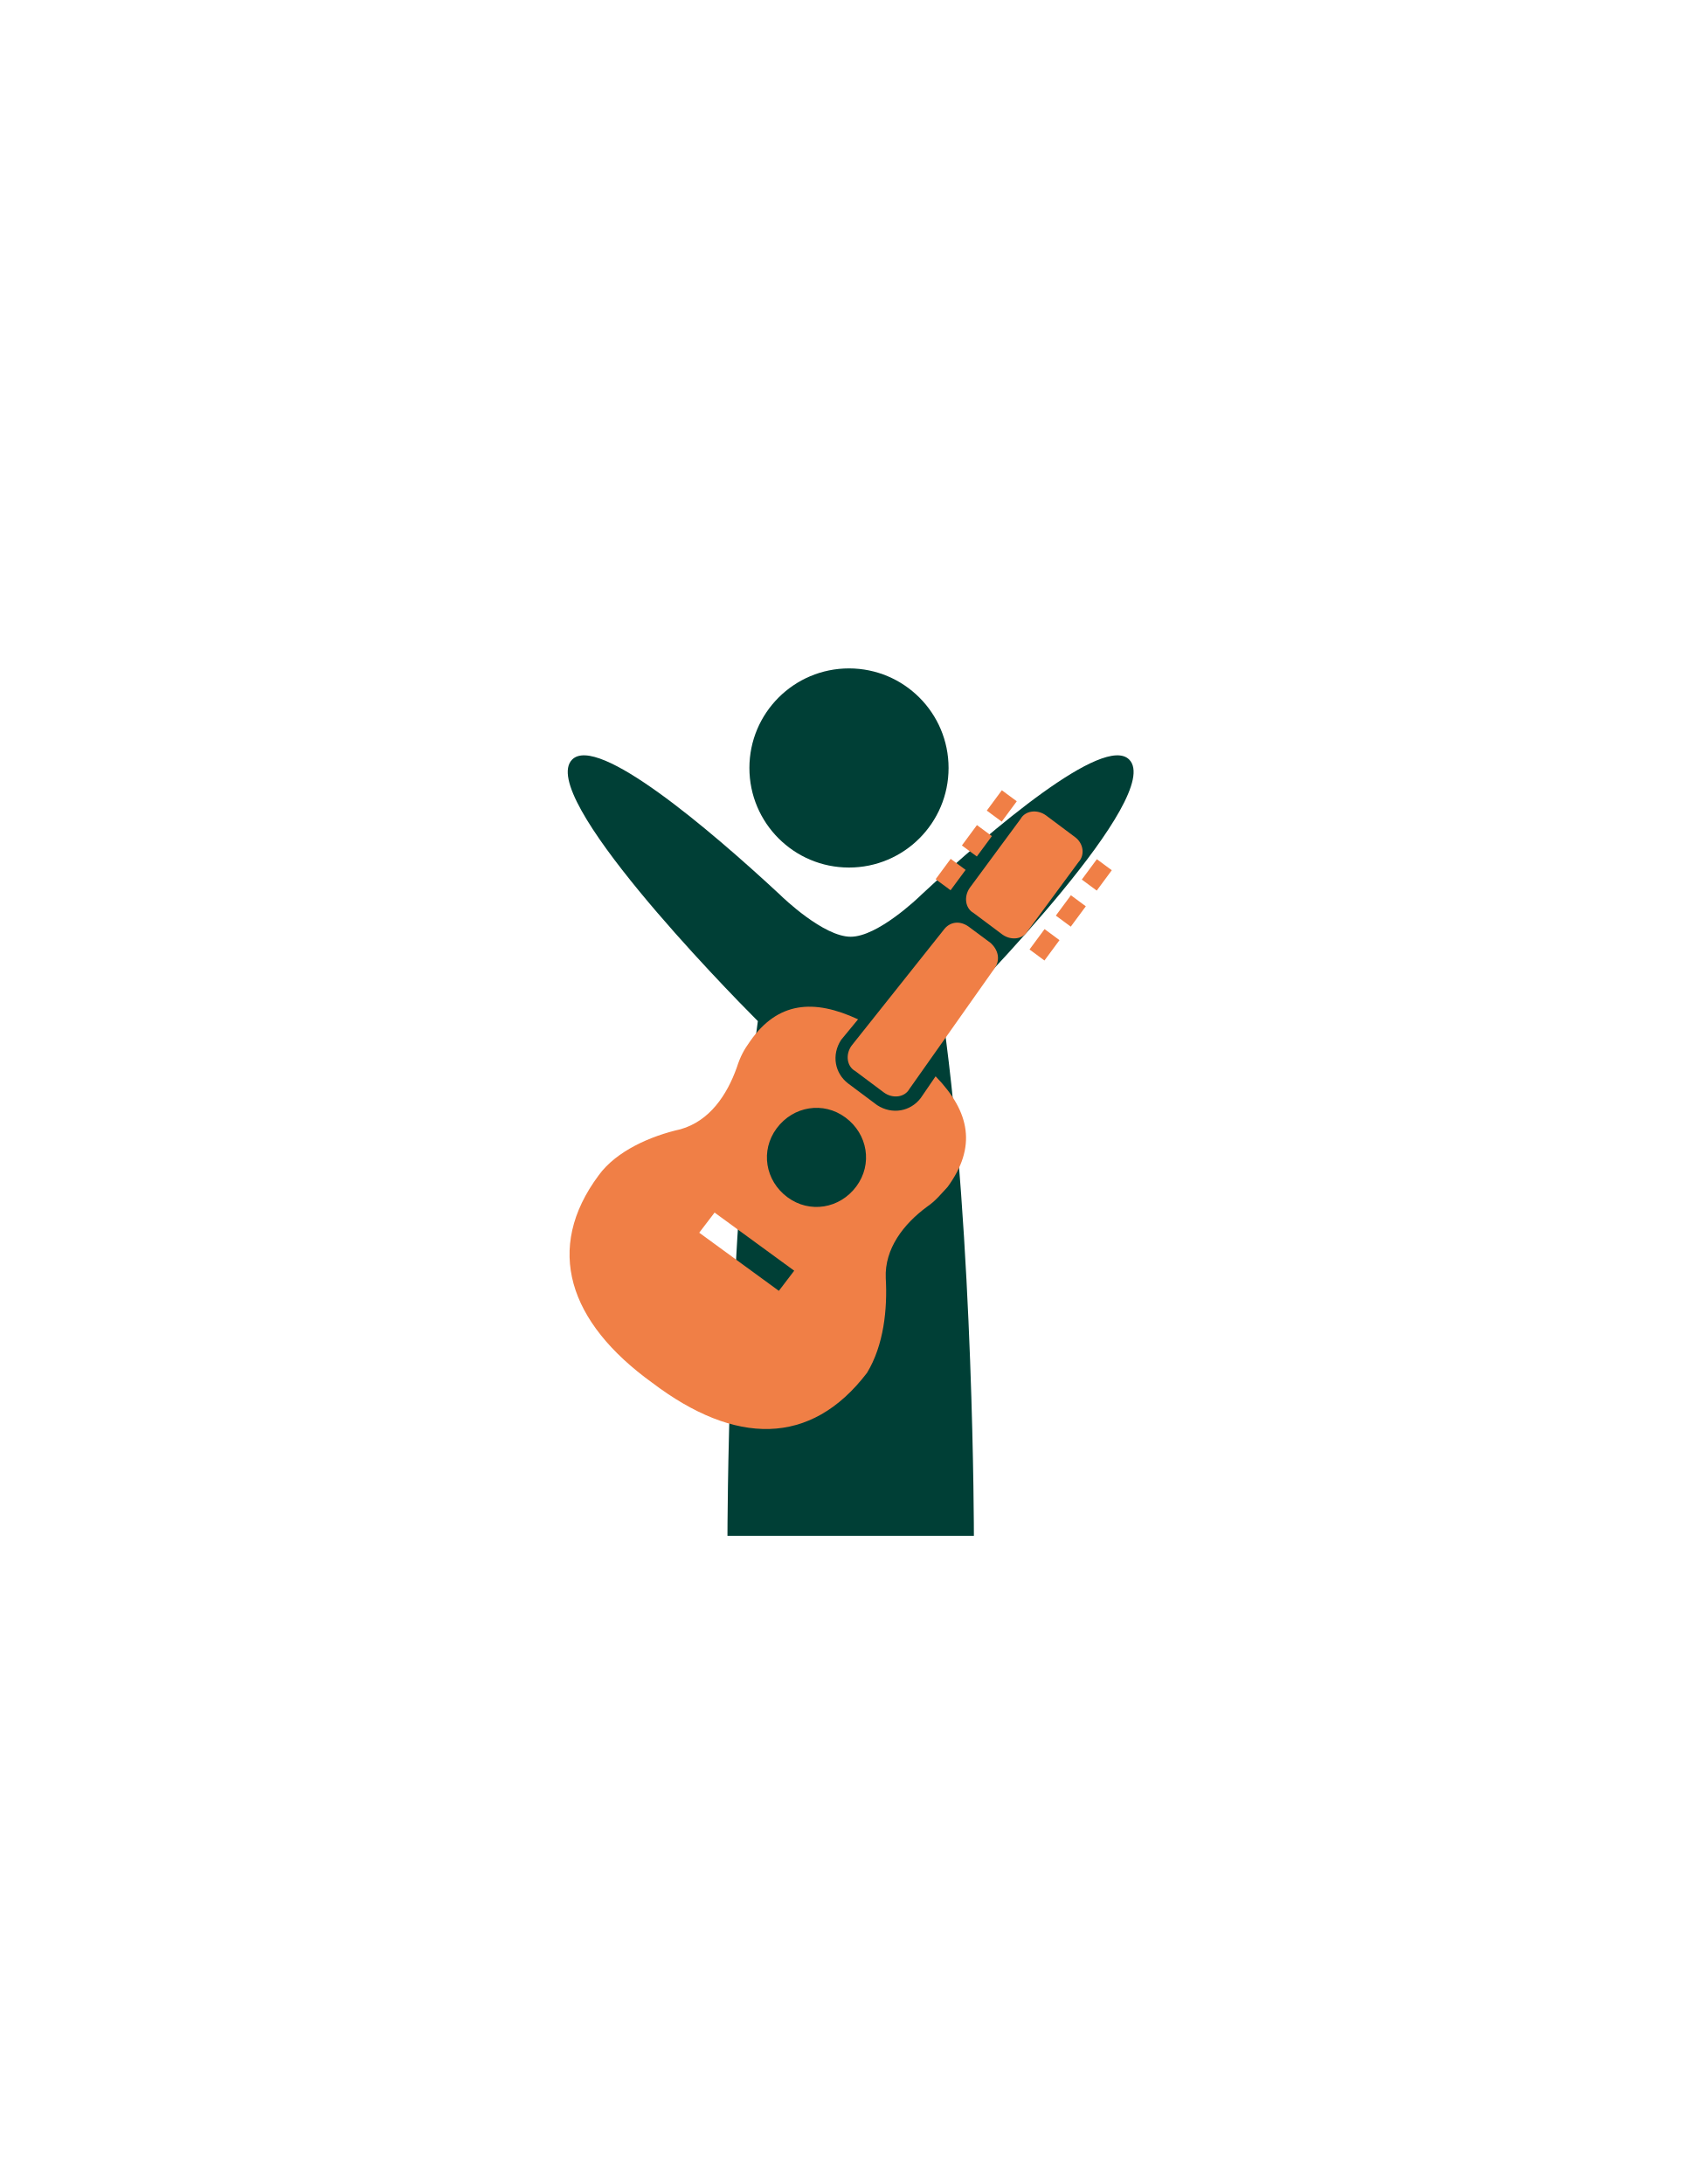
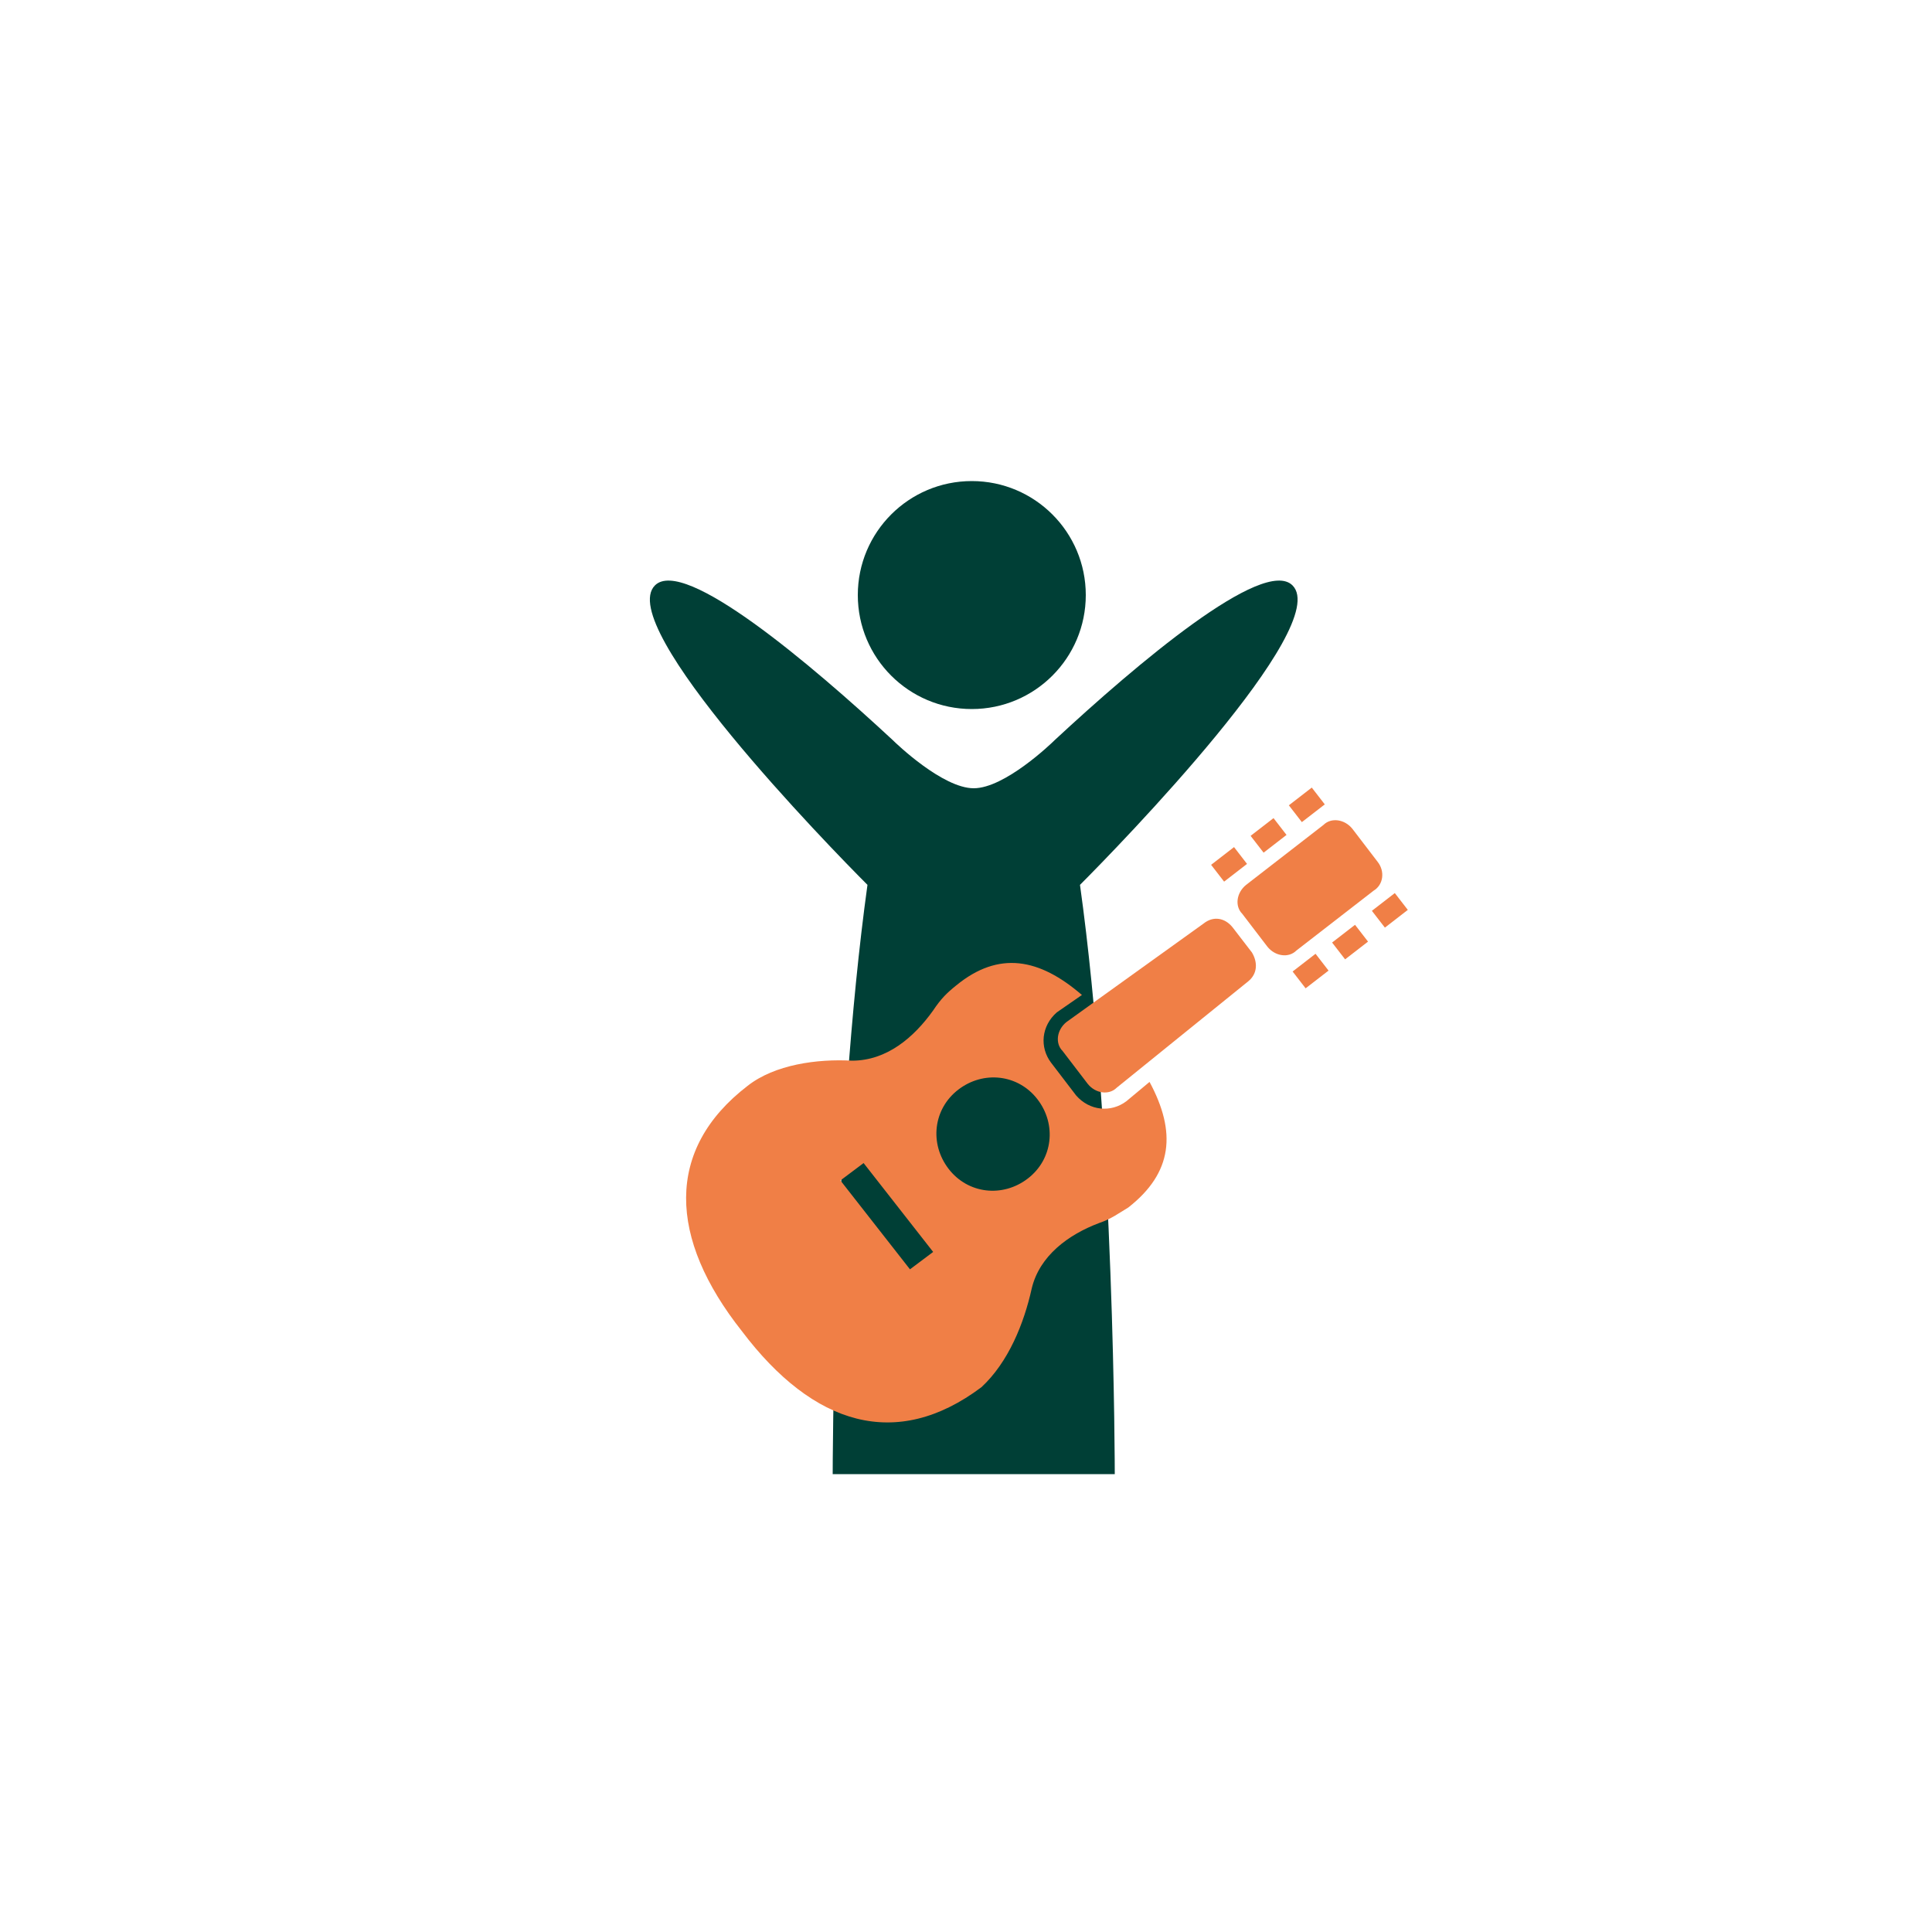
- <svg xmlns="http://www.w3.org/2000/svg" version="1.1" id="Layer_1" x="0px" y="0px" width="612px" height="792px" viewBox="0 0 612 792" enable-background="new 0 0 612 792" xml:space="preserve">
+ <svg xmlns="http://www.w3.org/2000/svg" version="1.1" id="Layer_1" x="0px" y="0px" viewBox="0 0 100 100" style="enable-background:new 0 0 100 100;" xml:space="preserve">
+   <style type="text/css">
+ 	.st0{fill:#DEDD0B;}
+ 	.st1{fill:#003F36;}
+ 	.st2{fill:#F07F46;}
+ </style>
  <g>
-     <path fill="#DEDD0B" d="M-296.82,453.528l-0.612,0.611c-1.836,5.509-5.508,8.568-11.628,8.568c-1.224,0-2.448,0-3.06,0   c0-12.852,0-25.092,0-37.944c2.448,0,4.896,0.612,7.344,0.612c0.612-21.42-7.344-39.168-25.092-51.408   c-19.584-12.852-41.004-14.076-61.2-1.836c-20.196,11.628-28.764,29.988-28.152,53.244c2.448,0,4.896-0.612,7.344-0.612   c0,12.853,0,25.704,0,37.944c-4.896,0.612-9.792,0-12.852-4.284c-1.836-1.836-2.448-4.284-2.448-7.344c0-10.404,0-21.42,0-31.824   c0.612-18.972,7.956-34.272,22.032-46.512c9.792-8.568,21.42-14.076,34.272-15.3c18.972-2.448,36.108,2.448,50.796,14.688   c11.016,9.18,18.36,21.42,21.42,36.108c0.612,2.448,0.612,5.508,1.224,7.956v0.611C-296.82,428.436-296.82,441.288-296.82,453.528z   " />
-     <path fill="#DEDD0B" d="M-389.232,443.736c0,7.344,0,14.688,0,22.031c0,3.061-1.224,4.896-4.284,4.284c-1.836,0-4.284,0-6.12-0.611   c-3.06-1.225-4.284-3.673-4.284-7.345c0-9.792,0-18.972,0-28.764c0-3.061,0-5.508,0-8.568c0-4.896,3.06-7.956,7.956-7.956   c1.224,0,1.836,0,3.06,0c2.448,0,4.284,1.836,4.284,4.284C-389.232,428.436-389.232,436.392-389.232,443.736z" />
-     <path fill="#DEDD0B" d="M-335.376,443.736c0-7.345,0-14.688,0-22.032c0-3.061,1.224-4.284,4.284-4.284c1.224,0,1.836,0,3.06,0   c4.284,0,7.344,3.061,7.344,7.344c0,12.853,0,25.704,0,37.944c0,4.284-3.06,7.344-7.344,7.344c-1.224,0-2.448,0-3.672,0   c-2.448,0-4.284-1.836-4.284-4.284C-335.376,458.424-335.376,451.08-335.376,443.736z" />
+     <path class="st0" d="M-48.5,59.4c0,0-0.1,0.1-0.1,0.1c-0.3,0.9-0.9,1.4-1.9,1.4c-0.2,0-0.4,0-0.5,0c0-2.1,0-4.1,0-6.2   c0.4,0,0.8,0.1,1.2,0.1c0.1-3.5-1.2-6.4-4.1-8.4c-3.2-2.1-6.7-2.3-10-0.3c-3.3,1.9-4.7,4.9-4.6,8.7c0.4,0,0.8-0.1,1.2-0.1   c0,2.1,0,4.2,0,6.2c-0.8,0.1-1.6,0-2.1-0.7c-0.3-0.3-0.4-0.7-0.4-1.2c0-1.7,0-3.5,0-5.2c0.1-3.1,1.3-5.6,3.6-7.6   c1.6-1.4,3.5-2.3,5.6-2.5c3.1-0.4,5.9,0.4,8.3,2.4c1.8,1.5,3,3.5,3.5,5.9c0.1,0.4,0.1,0.9,0.2,1.3c0,0,0,0.1,0,0.1   C-48.5,55.3-48.5,57.4-48.5,59.4z" />
+     <path class="st0" d="M-63.6,57.8c0,1.2,0,2.4,0,3.6c0,0.5-0.2,0.8-0.7,0.7c-0.3,0-0.7,0-1-0.1c-0.5-0.2-0.7-0.6-0.7-1.2   c0-1.6,0-3.1,0-4.7c0-0.5,0-0.9,0-1.4c0-0.8,0.5-1.3,1.3-1.3c0.2,0,0.3,0,0.5,0c0.4,0,0.7,0.3,0.7,0.7   C-63.6,55.3-63.6,56.6-63.6,57.8z" />
+     <path class="st0" d="M-54.8,57.8c0-1.2,0-2.4,0-3.6c0-0.5,0.2-0.7,0.7-0.7c0.2,0,0.3,0,0.5,0c0.7,0,1.2,0.5,1.2,1.2   c0,2.1,0,4.2,0,6.2c0,0.7-0.5,1.2-1.2,1.2c-0.2,0-0.4,0-0.6,0c-0.4,0-0.7-0.3-0.7-0.7C-54.8,60.2-54.8,59-54.8,57.8z" />
  </g>
  <g>
-     <path fill="#003F36" d="M409.428,275.436c-9.18-9.18-49.571,25.092-75.275,48.96c-1.225,1.224-15.912,15.3-25.704,15.3   c-9.792,0-24.48-14.076-25.704-15.3c-25.704-23.868-66.096-58.14-75.276-48.96c-12.852,12.852,55.08,82.62,67.32,94.86   c-11.016,79.561-11.016,186.66-11.016,186.66h44.676h44.676c0,0,0-107.712-11.016-186.66   C354.348,358.056,422.28,288.288,409.428,275.436z" />
+     <path class="st1" d="M66.9,30.3c-1.5-1.5-8.1,4.1-12.3,8c-0.2,0.2-2.6,2.5-4.2,2.5s-4-2.3-4.2-2.5c-4.2-3.9-10.8-9.5-12.3-8   c-2.1,2.1,9,13.5,11,15.5c-1.8,13-1.8,30.5-1.8,30.5h7.3h7.3c0,0,0-17.6-1.8-30.5C57.9,43.8,69,32.4,66.9,30.3z" />
  </g>
-   <circle fill="#003F36" cx="307.836" cy="278.496" r="36.108" />
+   <circle class="st1" cx="50.3" cy="30.8" r="5.9" />
  <g>
    <g>
      <g>
-         <path fill="#F07F46" d="M389.709,303.496l-10.49-7.842c-3.189-2.276-7.477-1.698-9.164,1.324l-18.383,24.926     c-2.277,3.189-1.699,7.479,1.323,9.166l10.49,7.843c3.19,2.276,7.479,1.697,9.167-1.325l18.382-24.926     C393.478,310.062,392.899,305.773,389.709,303.496z" />
+         <path class="st2" d="M71.3,44.6L70,42.9c-0.4-0.5-1.1-0.6-1.5-0.2l-4,3.1c-0.5,0.4-0.6,1.1-0.2,1.5l1.3,1.7     c0.4,0.5,1.1,0.6,1.5,0.2l4-3.1C71.6,45.8,71.7,45.1,71.3,44.6z" />
      </g>
    </g>
    <g>
      <g>
-         <rect x="358.665" y="288.916" transform="matrix(-0.5944 0.8042 -0.8042 -0.5944 814.2125 173.8686)" fill="#F07F46" width="9.181" height="6.732" />
+         <rect x="66.9" y="41.1" transform="matrix(0.791 -0.6118 0.6118 0.791 -11.3521 50.102)" class="st2" width="1.5" height="1.1" />
      </g>
    </g>
    <g>
      <g>
-         <rect x="349.643" y="301.527" transform="matrix(-0.5943 0.8043 -0.8043 -0.5943 809.9612 201.1913)" fill="#F07F46" width="9.181" height="6.733" />
+         <rect x="64.9" y="42.7" transform="matrix(0.791 -0.6118 0.6118 0.791 -12.729 49.1935)" class="st2" width="1.5" height="1.1" />
      </g>
    </g>
    <g>
      <g>
-         <rect x="340.109" y="313.767" transform="matrix(-0.5944 0.8042 -0.8042 -0.5944 804.6177 228.4425)" fill="#F07F46" width="9.181" height="6.732" />
+         <rect x="62.9" y="44.2" transform="matrix(0.791 -0.6118 0.6118 0.791 -14.1087 48.2832)" class="st2" width="1.5" height="1.1" />
      </g>
    </g>
    <g>
      <g>
-         <rect x="393.081" y="313.903" transform="matrix(-0.5943 0.8042 -0.8042 -0.5943 889.1746 186.0184)" fill="#F07F46" width="9.18" height="6.732" />
+         <rect x="71.2" y="46.6" transform="matrix(0.791 -0.6118 0.6118 0.791 -13.8205 53.8432)" class="st2" width="1.5" height="1.1" />
      </g>
    </g>
    <g>
      <g>
-         <rect x="383.694" y="327.008" transform="matrix(-0.5945 0.8041 -0.8041 -0.5945 884.7636 214.533)" fill="#F07F46" width="9.18" height="6.73" />
+         <rect x="69.1" y="48.2" transform="matrix(0.791 -0.6118 0.6118 0.791 -15.1975 52.9348)" class="st2" width="1.5" height="1.1" />
      </g>
    </g>
    <g>
      <g>
-         <rect x="374.161" y="339.247" transform="matrix(-0.5943 0.8043 -0.8043 -0.5943 879.3859 241.6097)" fill="#F07F46" width="9.181" height="6.732" />
+         <rect x="67.1" y="49.7" transform="matrix(0.791 -0.6118 0.6118 0.791 -16.5771 52.0245)" class="st2" width="1.5" height="1.1" />
      </g>
    </g>
    <g>
      <g>
-         <path fill="#F07F46" d="M321.172,463.485c-0.48-10.678,6.518-19.656,14.938-25.858c3.201-2.179,5.055-4.612,7.5-7.213     c10.54-14.435,8.215-27.134-4.367-40.109l-5.396,7.891c-3.71,4.866-10.354,6.114-15.811,2.57l-10.49-7.842     c-4.868-3.71-6.114-10.354-2.571-15.811l6.153-7.467c-16.122-7.519-29.155-6.371-39.107,7.897     c-2.276,3.189-3.542,5.457-4.897,9.656c-3.554,9.912-9.795,19.313-20.395,22.316c-10.766,2.413-23.219,7.849-29.628,16.661     c-19.815,26.604-10.965,53.356,19.417,75.283c29.96,22.681,57.448,23.162,77.852-3.608     C320.445,487.862,321.82,474.752,321.172,463.485z M282.409,468.105l-28.872-21.082l5.566-7.301l28.87,21.083L282.409,468.105z      M285.511,434.15c-8.056-5.987-9.881-16.919-3.895-24.976c5.987-8.058,16.92-9.882,24.976-3.896     c8.057,5.987,9.883,16.919,3.895,24.977C304.5,438.312,293.568,440.137,285.511,434.15z" />
+         <path class="st2" d="M53.4,66.7c0.4-1.7,1.9-2.8,3.5-3.4c0.6-0.2,1-0.5,1.5-0.8c2.3-1.8,2.5-3.9,1.1-6.5l-1.2,1     c-0.8,0.6-1.9,0.5-2.6-0.3l-1.3-1.7c-0.6-0.8-0.5-1.9,0.3-2.6l1.3-0.9c-2.2-1.9-4.3-2.3-6.5-0.5c-0.5,0.4-0.8,0.7-1.2,1.3     c-1,1.4-2.4,2.6-4.2,2.6c-1.8-0.1-4,0.2-5.4,1.3c-4.3,3.3-4.1,7.9-0.3,12.7c3.7,4.9,8,6.2,12.4,2.9C52.2,70.5,53,68.5,53.4,66.7z      M47.1,65.7l-3.6-4.6l1.2-0.9l3.6,4.6L47.1,65.7z M49.1,60.5c-1-1.3-0.8-3.1,0.5-4.1c1.3-1,3.1-0.8,4.1,0.5     c1,1.3,0.8,3.1-0.5,4.1C51.9,62,50.1,61.8,49.1,60.5z" />
      </g>
    </g>
    <g>
      <g>
-         <path fill="#F07F46" d="M360.6,351.18c2.277-3.19,1.275-6.723-1.324-9.166l-8.057-5.987c-3.189-2.275-6.889-1.864-9.165,1.325     l-33.302,41.873c-2.276,3.19-1.697,7.479,1.324,9.165l10.492,7.843c3.189,2.276,7.477,1.698,9.166-1.325L360.6,351.18z" />
+         <path class="st2" d="M64.6,50.8c0.5-0.4,0.5-1,0.2-1.5L63.8,48c-0.4-0.5-1-0.6-1.5-0.2l-7.1,5.1c-0.5,0.4-0.6,1.1-0.2,1.5     l1.3,1.7c0.4,0.5,1.1,0.6,1.5,0.2L64.6,50.8z" />
      </g>
    </g>
  </g>
  <g>
    <g>
      <g>
-         <path fill="#F07F46" d="M-451.656,693.432c-7.344-5.508-14.688-12.239-20.196-20.195l-4.896-7.345     c-1.224-1.224-3.06-2.447-4.284-1.836c-1.836,0.612-3.06,1.836-3.06,3.672V732.6c-2.448-1.224-4.896-2.447-7.956-2.447     c-9.18,0-16.524,7.344-16.524,16.523s7.344,16.524,16.524,16.524c9.18,0,16.524-7.345,16.524-16.524v-64.872     c5.508,7.345,12.852,13.464,19.584,18.36c3.06,2.448,4.896,6.12,4.896,9.792c0,6.731-5.508,12.24-12.24,12.24     c-2.448,0-4.284,1.836-4.284,4.283c0,2.448,1.836,4.284,4.284,4.284c11.016,0,20.196-9.18,20.196-20.195     C-443.7,703.224-446.76,697.104-451.656,693.432z" />
+         <path class="st2" d="M-73.8,98.6c-1.2-0.9-2.4-2-3.3-3.3l-0.8-1.2c-0.2-0.2-0.5-0.4-0.7-0.3c-0.3,0.1-0.5,0.3-0.5,0.6V105     c-0.4-0.2-0.8-0.4-1.3-0.4c-1.5,0-2.7,1.2-2.7,2.7s1.2,2.7,2.7,2.7s2.7-1.2,2.7-2.7V96.7c0.9,1.2,2.1,2.2,3.2,3     c0.5,0.4,0.8,1,0.8,1.6c0,1.1-0.9,2-2,2c-0.4,0-0.7,0.3-0.7,0.7c0,0.4,0.3,0.7,0.7,0.7c1.8,0,3.3-1.5,3.3-3.3     C-72.5,100.2-73,99.2-73.8,98.6z" />
      </g>
    </g>
    <g>
      <g>
-         <path fill="#F07F46" d="M-374.544,697.716l-57.528,16.524c-1.836,0.611-3.06,1.836-3.06,3.672v55.08     c-2.448-1.225-4.896-2.448-7.956-2.448c-9.18,0-16.524,7.344-16.524,16.524c0,9.18,7.344,16.523,16.524,16.523     c9.18,0,16.524-7.344,16.524-16.523c0-1.225,0-50.185,0-50.185l49.572-14.076v33.66c-2.448-1.224-4.896-2.448-7.956-2.448     c-9.18,0-16.524,7.345-16.524,16.524s7.344,16.524,16.524,16.524c9.18,0,16.524-7.345,16.524-16.524c0-1.224,0-69.156,0-69.156     C-369.648,698.94-372.096,697.104-374.544,697.716z" />
+         <path class="st2" d="M-61.2,99.3l-9.4,2.7c-0.3,0.1-0.5,0.3-0.5,0.6v9c-0.4-0.2-0.8-0.4-1.3-0.4c-1.5,0-2.7,1.2-2.7,2.7     s1.2,2.7,2.7,2.7s2.7-1.2,2.7-2.7c0-0.2,0-8.2,0-8.2l8.1-2.3v5.5c-0.4-0.2-0.8-0.4-1.3-0.4c-1.5,0-2.7,1.2-2.7,2.7     c0,1.5,1.2,2.7,2.7,2.7c1.5,0,2.7-1.2,2.7-2.7c0-0.2,0-11.3,0-11.3C-60.4,99.5-60.8,99.2-61.2,99.3z" />
      </g>
    </g>
  </g>
  <g>
-     <path fill="#DEDD0B" d="M-1261.944,862.956c-1.224,1.224-3.06,2.448-4.284,3.672s-1.224,1.836,0,3.06   c1.224,1.225,2.448,1.225,3.06,0c1.224-1.224,2.448-2.447,3.672-3.672c6.732,6.732,13.464,13.465,20.196,20.196   c-1.224,1.224-2.448,2.448-3.672,3.672c-1.836,1.836-1.836,3.061,0,4.896c12.852,11.628,26.316,23.868,39.168,35.496   c1.224,1.224,2.448,2.447,3.672,3.06c-11.628,11.628-27.54,16.524-42.84,11.017c-7.956-3.061-14.688-7.345-20.808-12.853   c-0.612-0.612-1.224-1.836-1.224-2.448c-1.224-6.12-4.284-10.403-10.404-12.239c-0.612,0-1.224-1.225-1.836-1.836   c0.612-0.612,1.224-0.612,1.836-1.225c4.284,0,6.732-3.06,6.732-7.344c0-3.061-1.224-6.12-2.448-9.18   c-3.672-7.956-9.792-14.688-17.136-19.584c-2.448-1.836-5.508-3.061-9.18-3.061c-3.672,0-5.508,1.836-6.12,4.896   c0,0.611-1.224,1.224-1.224,1.836c-0.612-0.612-1.224-1.225-1.224-1.836c0-6.12-3.06-10.404-8.568-13.464   c-1.224-0.612-1.836-1.225-3.06-2.448c-9.792-11.017-11.016-26.928-3.06-40.393c0.612-1.836,1.836-3.06,3.06-5.508   c0.612,1.225,1.224,1.836,2.448,2.448c8.568,9.18,17.748,18.36,26.316,28.152c2.448,2.447,3.06,2.447,5.508,0   c1.224-1.225,2.448-2.448,3.06-3.061l0,0C-1273.572,851.328-1268.064,857.448-1261.944,862.956z M-1258.272,910.692   c3.672,0,6.732-3.061,6.12-6.732c0-1.224-1.224-2.448-1.836-3.672c-3.06-4.284-6.12-8.568-9.18-12.853   c-0.612-0.611-0.612-1.836-0.612-3.06c0.612,0,1.836,0,2.448,0c1.224,0,2.448,0,2.448-0.612c0.612-0.611,0-2.447-0.612-3.06   c-1.224-1.836-3.672-1.836-5.508-1.225c-4.284,1.225-5.508,5.509-3.06,9.181c3.06,4.283,6.732,9.18,9.792,13.464   c0.612,0.612,0.612,1.836,0.612,2.448c-0.612,0-1.836,0-2.448,0c-1.224,0-2.448,0-2.448,0.611c-0.612,0.612,0,2.448,0.612,3.061   C-1260.72,910.08-1259.496,910.08-1258.272,910.692z" />
-     <path fill="#DEDD0B" d="M-1235.628,882.54c-6.732-6.732-13.464-13.464-20.196-20.196c1.224-1.224,2.448-2.448,3.672-3.672   s1.224-2.448,0-3.672s-2.448-0.612-3.672,0.612c-1.224,1.224-2.448,2.447-3.06,3.672c-6.12-6.12-11.628-11.628-17.748-17.748   c1.224-1.225,1.836-1.836,3.06-3.061c2.448-2.447,2.448-3.06,0-6.12c-9.18-8.567-18.972-17.747-28.152-26.315   c-0.612-0.612-1.224-1.224-1.836-1.836c12.24-9.792,31.212-12.24,44.676-0.612c1.224,1.225,2.448,2.448,3.06,3.672   c2.448,5.508,7.344,8.568,13.464,8.568c0.612,0,1.224,0.612,1.836,1.224c-0.612,0.612-1.224,1.225-1.836,1.225   c-4.284,1.224-6.12,4.283-4.896,8.567c1.224,3.061,2.448,5.508,4.284,7.956c4.896,6.732,11.628,12.24,18.972,15.912   c3.06,1.224,6.12,2.448,9.792,1.836s5.508-3.06,5.508-6.731c0-0.612,0.612-1.225,1.224-1.836c0.612,0.611,1.224,0.611,1.836,1.224   c1.836,6.12,6.12,9.792,12.24,11.016c0.612,0,1.224,0,1.836,0.612c9.792,10.404,16.524,22.032,15.912,36.107   c-0.612,11.017-5.508,20.196-12.852,28.152c-11.016-12.24-22.032-24.479-33.048-36.107c-1.836-2.448-4.284-4.896-6.12-6.732   s-2.448-1.836-4.284,0C-1233.18,880.092-1234.404,881.316-1235.628,882.54z M-1236.24,853.164c-2.448,0-4.284,1.224-5.508,3.672   c-1.224,2.448-0.612,4.284,0.612,6.12c0.612,0.612,2.448,1.224,3.06,0.612c0.612-0.612,0.612-1.836,0.612-2.448s0-1.836,0-2.448   c0.612,0,1.836,0,2.448,0.612c3.672,2.448,7.956,5.508,11.628,8.567c1.224,0.612,2.448,1.836,3.672,2.448   c2.448,1.224,4.896,0,6.732-1.836c1.224-1.836,1.836-4.896,0-6.731c-0.612-1.225-1.836-1.837-3.06-1.225   c-1.224,0.612-1.836,1.836-0.612,3.061c0,0.611,0,1.224,0,2.447c-0.612,0-1.224,0-2.448,0c-0.612,0-0.612-0.611-0.612-0.611   c-4.284-3.061-7.956-6.12-12.24-8.568C-1233.18,854.388-1234.404,853.776-1236.24,853.164z" />
-     <path fill="#DEDD0B" d="M-1276.02,836.028c-3.06,3.06-6.12,6.12-9.18,9.18c-4.284-4.896-9.18-9.792-14.076-14.688   c-20.808-22.031-41.616-44.063-62.424-66.096c-2.448-3.06-6.12-4.896-9.18-7.344c-4.896-3.672-9.792-7.344-14.688-11.016   c3.672-3.673,7.344-7.345,11.016-11.017c1.836,2.448,3.672,4.284,4.896,6.732c7.956,11.628,17.136,21.42,27.54,31.212   c22.032,20.195,43.452,41.004,65.484,61.812C-1276.632,835.416-1276.632,835.416-1276.02,836.028z" />
-     <path fill="#DEDD0B" d="M-1238.688,892.332c3.06-3.06,6.12-6.12,9.18-9.18c12.852,14.076,25.092,28.151,37.944,42.228   c-1.836,1.836-3.672,3.061-5.508,4.896C-1210.536,917.424-1224.612,905.184-1238.688,892.332z" />
-     <path fill="#DEDD0B" d="M-1356.804,736.884c-2.448,2.448-5.508,5.508-7.956,7.956c-1.224-1.224-1.836-2.448-3.06-3.672   c2.448-2.448,5.508-4.896,7.956-7.344c-0.612-0.612-1.224-1.225-1.224-1.836c0-1.225,0-2.448,0.612-2.448   c0.612-0.612,1.836-0.612,2.448,0c1.836,1.836,3.672,3.672,5.508,5.508c0.612,0.612,0.612,2.448,0,2.448   c-0.612,0.612-1.836,0.612-3.06,0.612C-1355.58,738.108-1356.192,737.496-1356.804,736.884z" />
-     <path fill="#DEDD0B" d="M-1388.016,761.976c2.448-2.447,4.896-5.508,7.956-7.956c1.224,1.225,2.448,2.448,3.672,3.673   c-2.448,2.447-5.508,4.896-7.956,7.956c0.612,0.611,1.224,1.224,1.224,1.836c0,1.224,0,2.447-0.612,2.447   c-0.612,0.612-1.836,0.612-2.448,0c-1.836-1.836-3.672-3.672-5.508-5.508c-0.612-0.611-0.612-2.448,0-2.448   c0.612-0.611,1.836-0.611,2.448-0.611C-1388.628,760.752-1388.628,761.364-1388.016,761.976z" />
+     <path class="st0" d="M-206.2,126.3c-0.2,0.2-0.5,0.4-0.7,0.6c-0.2,0.2-0.2,0.3,0,0.5c0.2,0.2,0.4,0.2,0.5,0   c0.2-0.2,0.4-0.4,0.6-0.6c1.1,1.1,2.2,2.2,3.3,3.3c-0.2,0.2-0.4,0.4-0.6,0.6c-0.3,0.3-0.3,0.5,0,0.8c2.1,1.9,4.3,3.9,6.4,5.8   c0.2,0.2,0.4,0.4,0.6,0.5c-1.9,1.9-4.5,2.7-7,1.8c-1.3-0.5-2.4-1.2-3.4-2.1c-0.1-0.1-0.2-0.3-0.2-0.4c-0.2-1-0.7-1.7-1.7-2   c-0.1,0-0.2-0.2-0.3-0.3c0.1-0.1,0.2-0.1,0.3-0.2c0.7,0,1.1-0.5,1.1-1.2c0-0.5-0.2-1-0.4-1.5c-0.6-1.3-1.6-2.4-2.8-3.2   c-0.4-0.3-0.9-0.5-1.5-0.5c-0.6,0-0.9,0.3-1,0.8c0,0.1-0.2,0.2-0.2,0.3c-0.1-0.1-0.2-0.2-0.2-0.3c0-1-0.5-1.7-1.4-2.2   c-0.2-0.1-0.3-0.2-0.5-0.4c-1.6-1.8-1.8-4.4-0.5-6.6c0.1-0.3,0.3-0.5,0.5-0.9c0.1,0.2,0.2,0.3,0.4,0.4c1.4,1.5,2.9,3,4.3,4.6   c0.4,0.4,0.5,0.4,0.9,0c0.2-0.2,0.4-0.4,0.5-0.5c0,0,0,0,0,0C-208.1,124.4-207.2,125.4-206.2,126.3z M-205.6,134.1   c0.6,0,1.1-0.5,1-1.1c0-0.2-0.2-0.4-0.3-0.6c-0.5-0.7-1-1.4-1.5-2.1c-0.1-0.1-0.1-0.3-0.1-0.5c0.1,0,0.3,0,0.4,0   c0.2,0,0.4,0,0.4-0.1c0.1-0.1,0-0.4-0.1-0.5c-0.2-0.3-0.6-0.3-0.9-0.2c-0.7,0.2-0.9,0.9-0.5,1.5c0.5,0.7,1.1,1.5,1.6,2.2   c0.1,0.1,0.1,0.3,0.1,0.4c-0.1,0-0.3,0-0.4,0c-0.2,0-0.4,0-0.4,0.1c-0.1,0.1,0,0.4,0.1,0.5C-206,134-205.8,134-205.6,134.1z" />
+     <path class="st0" d="M-201.9,129.5c-1.1-1.1-2.2-2.2-3.3-3.3c0.2-0.2,0.4-0.4,0.6-0.6c0.2-0.2,0.2-0.4,0-0.6   c-0.2-0.2-0.4-0.1-0.6,0.1c-0.2,0.2-0.4,0.4-0.5,0.6c-1-1-1.9-1.9-2.9-2.9c0.2-0.2,0.3-0.3,0.5-0.5c0.4-0.4,0.4-0.5,0-1   c-1.5-1.4-3.1-2.9-4.6-4.3c-0.1-0.1-0.2-0.2-0.3-0.3c2-1.6,5.1-2,7.3-0.1c0.2,0.2,0.4,0.4,0.5,0.6c0.4,0.9,1.2,1.4,2.2,1.4   c0.1,0,0.2,0.1,0.3,0.2c-0.1,0.1-0.2,0.2-0.3,0.2c-0.7,0.2-1,0.7-0.8,1.4c0.2,0.5,0.4,0.9,0.7,1.3c0.8,1.1,1.9,2,3.1,2.6   c0.5,0.2,1,0.4,1.6,0.3c0.6-0.1,0.9-0.5,0.9-1.1c0-0.1,0.1-0.2,0.2-0.3c0.1,0.1,0.2,0.1,0.3,0.2c0.3,1,1,1.6,2,1.8   c0.1,0,0.2,0,0.3,0.1c1.6,1.7,2.7,3.6,2.6,5.9c-0.1,1.8-0.9,3.3-2.1,4.6c-1.8-2-3.6-4-5.4-5.9c-0.3-0.4-0.7-0.8-1-1.1   c-0.3-0.3-0.4-0.3-0.7,0C-201.5,129.1-201.7,129.3-201.9,129.5z M-202,124.7c-0.4,0-0.7,0.2-0.9,0.6c-0.2,0.4-0.1,0.7,0.1,1   c0.1,0.1,0.4,0.2,0.5,0.1c0.1-0.1,0.1-0.3,0.1-0.4c0-0.1,0-0.3,0-0.4c0.1,0,0.3,0,0.4,0.1c0.6,0.4,1.3,0.9,1.9,1.4   c0.2,0.1,0.4,0.3,0.6,0.4c0.4,0.2,0.8,0,1.1-0.3c0.2-0.3,0.3-0.8,0-1.1c-0.1-0.2-0.3-0.3-0.5-0.2c-0.2,0.1-0.3,0.3-0.1,0.5   c0,0.1,0,0.2,0,0.4c-0.1,0-0.2,0-0.4,0c-0.1,0-0.1-0.1-0.1-0.1c-0.7-0.5-1.3-1-2-1.4C-201.5,124.9-201.7,124.8-202,124.7z" />
+     <path class="st0" d="M-208.5,121.9c-0.5,0.5-1,1-1.5,1.5c-0.7-0.8-1.5-1.6-2.3-2.4c-3.4-3.6-6.8-7.2-10.2-10.8   c-0.4-0.5-1-0.8-1.5-1.2c-0.8-0.6-1.6-1.2-2.4-1.8c0.6-0.6,1.2-1.2,1.8-1.8c0.3,0.4,0.6,0.7,0.8,1.1c1.3,1.9,2.8,3.5,4.5,5.1   c3.6,3.3,7.1,6.7,10.7,10.1C-208.6,121.8-208.6,121.8-208.5,121.9z" />
+     <path class="st0" d="M-202.4,131.1c0.5-0.5,1-1,1.5-1.5c2.1,2.3,4.1,4.6,6.2,6.9c-0.3,0.3-0.6,0.5-0.9,0.8   C-197.8,135.2-200.1,133.2-202.4,131.1z" />
+     <path class="st0" d="M-221.7,105.7c-0.4,0.4-0.9,0.9-1.3,1.3c-0.2-0.2-0.3-0.4-0.5-0.6c0.4-0.4,0.9-0.8,1.3-1.2   c-0.1-0.1-0.2-0.2-0.2-0.3c0-0.2,0-0.4,0.1-0.4c0.1-0.1,0.3-0.1,0.4,0c0.3,0.3,0.6,0.6,0.9,0.9c0.1,0.1,0.1,0.4,0,0.4   c-0.1,0.1-0.3,0.1-0.5,0.1C-221.5,105.9-221.6,105.8-221.7,105.7z" />
+     <path class="st0" d="M-226.8,109.8c0.4-0.4,0.8-0.9,1.3-1.3c0.2,0.2,0.4,0.4,0.6,0.6c-0.4,0.4-0.9,0.8-1.3,1.3   c0.1,0.1,0.2,0.2,0.2,0.3c0,0.2,0,0.4-0.1,0.4c-0.1,0.1-0.3,0.1-0.4,0c-0.3-0.3-0.6-0.6-0.9-0.9c-0.1-0.1-0.1-0.4,0-0.4   c0.1-0.1,0.3-0.1,0.4-0.1C-226.9,109.6-226.9,109.7-226.8,109.8z" />
  </g>
  <g>
-     <path fill="#F07F46" d="M-1058.148,651.816c0-0.612,0.612-1.225,0.612-1.225c0.612-1.836,1.836-3.672,3.06-5.508   c15.912-16.523,31.824-33.66,47.124-50.184c0,0,0,0,0.612-0.612c1.224,4.284,3.672,8.568,6.732,12.24   c-4.284,4.284-7.956,7.956-12.24,12.239c-1.224,1.225-1.224,1.837-1.224,3.673c0.612,2.447,3.672,3.672,5.508,1.836   c2.448-1.836,4.284-4.284,6.732-6.12c1.836-1.836,4.284-4.284,6.12-6.12c3.672,3.06,7.956,4.896,12.24,6.731   c-0.612,0.612-1.224,1.225-1.836,1.837c-15.912,15.3-31.824,29.987-48.348,45.288c-2.448,2.447-4.896,3.672-7.956,4.283l0,0   c-1.224,0-2.448,0-4.284,0c-0.612,0-1.224-0.611-1.836-0.611c-4.896-2.448-9.18-6.12-10.404-11.629c0,0,0-0.611-0.612-0.611   C-1058.148,654.876-1058.148,653.652-1058.148,651.816z" />
-     <path fill="#F07F46" d="M-995.724,566.748c13.464,13.464,26.316,26.316,39.78,39.78c-9.792,7.956-25.704,8.567-36.72-1.836   C-1003.68,594.9-1004.292,577.764-995.724,566.748z" />
-     <path fill="#F07F46" d="M-951.048,601.632c-13.464-13.464-26.316-26.315-39.78-39.78c9.18-7.956,25.704-9.18,37.332,1.836   C-941.868,574.704-942.48,591.84-951.048,601.632z" />
+     <path class="st2" d="M-172.9,91.8c0-0.1,0.1-0.2,0.1-0.2c0.1-0.3,0.3-0.6,0.5-0.9c2.6-2.7,5.2-5.5,7.7-8.2c0,0,0,0,0.1-0.1   c0.2,0.7,0.6,1.4,1.1,2c-0.7,0.7-1.3,1.3-2,2c-0.2,0.2-0.2,0.3-0.2,0.6c0.1,0.4,0.6,0.6,0.9,0.3c0.4-0.3,0.7-0.7,1.1-1   c0.3-0.3,0.7-0.7,1-1c0.6,0.5,1.3,0.8,2,1.1c-0.1,0.1-0.2,0.2-0.3,0.3c-2.6,2.5-5.2,4.9-7.9,7.4c-0.4,0.4-0.8,0.6-1.3,0.7   c0,0,0,0,0,0c-0.2,0-0.4,0-0.7,0c-0.1,0-0.2-0.1-0.3-0.1c-0.8-0.4-1.5-1-1.7-1.9c0,0,0-0.1-0.1-0.1   C-172.9,92.3-172.9,92.1-172.9,91.8z" />
+     <path class="st2" d="M-162.7,77.9c2.2,2.2,4.3,4.3,6.5,6.5c-1.6,1.3-4.2,1.4-6-0.3C-164,82.5-164.1,79.7-162.7,77.9z" />
+     <path class="st2" d="M-155.4,83.6c-2.2-2.2-4.3-4.3-6.5-6.5c1.5-1.3,4.2-1.5,6.1,0.3C-153.9,79.2-154,82-155.4,83.6z" />
  </g>
  <g>
-     <path fill="#DEDD0B" d="M-476.748,925.38c0,40.393,0,80.784,0,121.176c-0.612,1.836-0.612,3.061-1.224,4.896   c-3.672,12.24-11.016,21.42-23.256,26.315c-7.344,3.061-15.3,3.061-23.256,2.448c-5.508-0.612-11.016-1.836-15.912-4.284   c-7.344-3.672-12.852-9.792-17.136-17.136c-4.896-7.956-7.956-16.523-11.628-25.092c-3.672-9.18-8.568-18.36-14.688-26.316   c-3.672-4.896-8.568-7.956-14.076-9.792c-6.732-1.836-12.852-2.447-19.584-3.06c-9.18-0.612-16.524-4.896-21.42-12.853   s-6.12-16.523-7.344-25.092c-0.612-9.18,0-18.36,1.224-27.54c0.612-6.12,5.508-11.016,12.24-11.016c48.348,0,97.308,0,145.656,0   C-482.256,918.648-478.584,920.484-476.748,925.38L-476.748,925.38z M-484.092,927.216c-50.184,0-100.368,0-150.552,0   c0,11.017,0,22.032,0,33.048c4.284,0,8.568,0,13.464,0c0-7.956,0-15.912,0-23.867c3.06,0,6.12,0,9.18,0c0,7.955,0,15.911,0,23.867   c2.448,0,4.896,0,7.956,0c0-7.956,0-15.912,0-23.867c3.06,0,6.12,0,9.18,0c0,7.955,0,15.911,0,23.867c2.448,0,4.896,0,7.344,0   c0-7.956,0-15.912,0-23.867c3.06,0,6.12,0,9.18,0c0,7.955,0,15.911,0,23.867c2.448,0,4.896,0,7.956,0c0-7.956,0-15.912,0-23.867   c3.06,0,6.12,0,9.18,0c0,7.955,0,15.911,0,23.867c2.448,0,4.896,0,7.344,0c0-7.956,0-15.912,0-23.867c3.06,0,6.12,0,9.18,0   c0,7.955,0,15.911,0,23.867c2.448,0,4.896,0,7.956,0c0-7.956,0-15.912,0-23.867c3.06,0,6.12,0,9.18,0c0,7.955,0,15.911,0,23.867   c2.448,0,4.896,0,7.344,0c0-7.956,0-15.912,0-23.867c3.06,0,6.12,0,9.18,0c0,7.955,0,15.911,0,23.867c2.448,0,4.896,0,7.956,0   c0-7.956,0-15.912,0-23.867c3.06,0,6.12,0,9.18,0c0,7.955,0,15.911,0,23.867c3.06,0,5.508,0,8.568,0   C-484.092,949.248-484.092,938.232-484.092,927.216z" />
+     <path class="st0" d="M-77.9,136.5c0,6.6,0,13.2,0,19.8c-0.1,0.3-0.1,0.5-0.2,0.8c-0.6,2-1.8,3.5-3.8,4.3c-1.2,0.5-2.5,0.5-3.8,0.4   c-0.9-0.1-1.8-0.3-2.6-0.7c-1.2-0.6-2.1-1.6-2.8-2.8c-0.8-1.3-1.3-2.7-1.9-4.1c-0.6-1.5-1.4-3-2.4-4.3c-0.6-0.8-1.4-1.3-2.3-1.6   c-1.1-0.3-2.1-0.4-3.2-0.5c-1.5-0.1-2.7-0.8-3.5-2.1c-0.8-1.3-1-2.7-1.2-4.1c-0.1-1.5,0-3,0.2-4.5c0.1-1,0.9-1.8,2-1.8   c7.9,0,15.9,0,23.8,0C-78.8,135.4-78.2,135.7-77.9,136.5C-77.9,136.5-77.9,136.5-77.9,136.5z M-79.1,136.8c-8.2,0-16.4,0-24.6,0   c0,1.8,0,3.6,0,5.4c0.7,0,1.4,0,2.2,0c0-1.3,0-2.6,0-3.9c0.5,0,1,0,1.5,0c0,1.3,0,2.6,0,3.9c0.4,0,0.8,0,1.3,0c0-1.3,0-2.6,0-3.9   c0.5,0,1,0,1.5,0c0,1.3,0,2.6,0,3.9c0.4,0,0.8,0,1.2,0c0-1.3,0-2.6,0-3.9c0.5,0,1,0,1.5,0c0,1.3,0,2.6,0,3.9c0.4,0,0.8,0,1.3,0   c0-1.3,0-2.6,0-3.9c0.5,0,1,0,1.5,0c0,1.3,0,2.6,0,3.9c0.4,0,0.8,0,1.2,0c0-1.3,0-2.6,0-3.9c0.5,0,1,0,1.5,0c0,1.3,0,2.6,0,3.9   c0.4,0,0.8,0,1.3,0c0-1.3,0-2.6,0-3.9c0.5,0,1,0,1.5,0c0,1.3,0,2.6,0,3.9c0.4,0,0.8,0,1.2,0c0-1.3,0-2.6,0-3.9c0.5,0,1,0,1.5,0   c0,1.3,0,2.6,0,3.9c0.4,0,0.8,0,1.3,0c0-1.3,0-2.6,0-3.9c0.5,0,1,0,1.5,0c0,1.3,0,2.6,0,3.9c0.5,0,0.9,0,1.4,0   C-79.1,140.4-79.1,138.6-79.1,136.8z" />
  </g>
  <g>
-     <path fill="#DEDD0B" d="M-979.2,960.876c-17.136,4.896-25.092,15.912-23.256,29.988c1.224,10.403,10.404,23.868,29.988,23.256   c0,15.912,1.836,31.824-8.568,45.899c-8.568,11.017-18.972,17.137-33.048,18.36c0-5.508,0.612-11.016,0.612-16.523   c0.612-9.792,0.612-9.792-9.18-9.792s-19.584,0-29.376,0c-6.12,0-7.344,1.224-6.732,7.344c0.612,6.12,0.612,12.24,1.224,18.359   c-7.344-0.611-14.688-2.447-20.808-6.731c-12.853-8.568-20.196-20.196-20.808-35.496c-0.612-7.344,0-14.688,0-22.032   c8.568,0.612,15.912-1.836,22.032-7.344c4.896-4.896,7.344-10.404,7.956-17.137c0.612-11.016-5.508-25.092-23.256-28.764   c0-11.016-1.224-22.032,0-32.436c1.836-15.301,15.3-25.704,31.824-26.316c2.448,0,4.284,0,6.732,0   c0,5.508-0.612,10.404-0.612,15.912c-1.224,18.972-3.06,37.332-4.284,56.304c0,3.673,1.224,6.12,5.508,6.12   c11.628,0,23.256,0,34.884,0c4.284,0,5.508-1.836,5.508-6.12c-0.612-9.18-1.836-17.748-2.448-26.928   c-1.224-14.076-1.836-28.152-2.448-42.84c0-0.612,0-1.224,0-2.448c18.36-2.447,33.66,6.732,37.944,24.48   c0.612,1.836,0.612,4.284,0.612,6.12C-978.588,942.516-979.2,951.696-979.2,960.876z M-1036.116,1011.672c6.12,0,11.628,0,17.748,0   c3.672,0,5.508-1.836,5.508-4.284c0-3.06-1.836-4.896-5.508-4.896c-11.628,0-23.256,0-34.884,0c-3.672,0-5.508,1.836-5.508,4.896   c0,2.448,2.448,4.284,5.508,4.284C-1047.744,1011.672-1041.624,1011.672-1036.116,1011.672z" />
-     <path fill="#DEDD0B" d="M-914.328,1044.72c-1.836,0-3.672,0-5.508,0c-4.284,0-5.508-1.836-6.12-6.12c0-0.611,0-1.224,0-1.836   c0-82.008,0-164.016,0-246.636c0-6.732,1.224-7.956,7.344-7.956c2.448,0,4.896,0,7.344,0c3.672,0,5.508,1.836,5.508,5.508   c0,1.225,0,1.836,0,3.061c0,100.368,0,201.348,0,301.716c0,1.224,0,2.448,0,3.672c0,2.448-1.836,3.672-4.284,3.672   c-2.448,0-4.284-1.224-4.896-3.06c-0.612-1.225-0.612-2.448-0.612-3.672c0-15.301,0-29.988,0-45.288   C-914.328,1047.168-914.328,1046.556-914.328,1044.72z" />
-     <path fill="#DEDD0B" d="M-1039.788,825.624c2.448,0,5.508,0,8.568,0c2.448,48.348,5.508,96.696,8.568,145.044   c-7.956,0-16.524,0-25.092,0C-1045.296,922.32-1042.848,873.972-1039.788,825.624z" />
-     <path fill="#DEDD0B" d="M-1024.488,1098.576c-7.956,0-15.3,0-22.644,0c-0.612-12.24-1.224-23.868-1.836-36.72   c9.18,0,17.748,0,26.316,0C-1023.264,1074.096-1023.876,1085.724-1024.488,1098.576z" />
-     <path fill="#DEDD0B" d="M-1026.936,815.832c-6.12,0-11.628,0-17.748,0c0-10.404,0-20.808,0-31.212c5.508,0,11.628,0,17.748,0   C-1026.936,795.636-1026.936,805.428-1026.936,815.832z" />
+     <path class="st0" d="M-160,142.3c-2.8,0.8-4.1,2.6-3.8,4.9c0.2,1.7,1.7,3.9,4.9,3.8c0,2.6,0.3,5.2-1.4,7.5c-1.4,1.8-3.1,2.8-5.4,3   c0-0.9,0.1-1.8,0.1-2.7c0.1-1.6,0.1-1.6-1.5-1.6c-1.6,0-3.2,0-4.8,0c-1,0-1.2,0.2-1.1,1.2c0.1,1,0.1,2,0.2,3   c-1.2-0.1-2.4-0.4-3.4-1.1c-2.1-1.4-3.3-3.3-3.4-5.8c-0.1-1.2,0-2.4,0-3.6c1.4,0.1,2.6-0.3,3.6-1.2c0.8-0.8,1.2-1.7,1.3-2.8   c0.1-1.8-0.9-4.1-3.8-4.7c0-1.8-0.2-3.6,0-5.3c0.3-2.5,2.5-4.2,5.2-4.3c0.4,0,0.7,0,1.1,0c0,0.9-0.1,1.7-0.1,2.6   c-0.2,3.1-0.5,6.1-0.7,9.2c0,0.6,0.2,1,0.9,1c1.9,0,3.8,0,5.7,0c0.7,0,0.9-0.3,0.9-1c-0.1-1.5-0.3-2.9-0.4-4.4   c-0.2-2.3-0.3-4.6-0.4-7c0-0.1,0-0.2,0-0.4c3-0.4,5.5,1.1,6.2,4c0.1,0.3,0.1,0.7,0.1,1C-159.9,139.3-160,140.8-160,142.3z    M-169.3,150.6c1,0,1.9,0,2.9,0c0.6,0,0.9-0.3,0.9-0.7c0-0.5-0.3-0.8-0.9-0.8c-1.9,0-3.8,0-5.7,0c-0.6,0-0.9,0.3-0.9,0.8   c0,0.4,0.4,0.7,0.9,0.7C-171.2,150.6-170.2,150.6-169.3,150.6z" />
+     <path class="st0" d="M-149.4,156c-0.3,0-0.6,0-0.9,0c-0.7,0-0.9-0.3-1-1c0-0.1,0-0.2,0-0.3c0-13.4,0-26.8,0-40.3   c0-1.1,0.2-1.3,1.2-1.3c0.4,0,0.8,0,1.2,0c0.6,0,0.9,0.3,0.9,0.9c0,0.2,0,0.3,0,0.5c0,16.4,0,32.9,0,49.3c0,0.2,0,0.4,0,0.6   c0,0.4-0.3,0.6-0.7,0.6c-0.4,0-0.7-0.2-0.8-0.5c-0.1-0.2-0.1-0.4-0.1-0.6c0-2.5,0-4.9,0-7.4C-149.4,156.4-149.4,156.3-149.4,156z" />
+     <path class="st0" d="M-169.9,120.2c0.4,0,0.9,0,1.4,0c0.4,7.9,0.9,15.8,1.4,23.7c-1.3,0-2.7,0-4.1,0   C-170.8,136-170.4,128.1-169.9,120.2z" />
+     <path class="st0" d="M-167.4,164.8c-1.3,0-2.5,0-3.7,0c-0.1-2-0.2-3.9-0.3-6c1.5,0,2.9,0,4.3,0   C-167.2,160.8-167.3,162.7-167.4,164.8z" />
+     <path class="st0" d="M-167.8,118.6c-1,0-1.9,0-2.9,0c0-1.7,0-3.4,0-5.1c0.9,0,1.9,0,2.9,0C-167.8,115.3-167.8,116.9-167.8,118.6z" />
  </g>
</svg>
